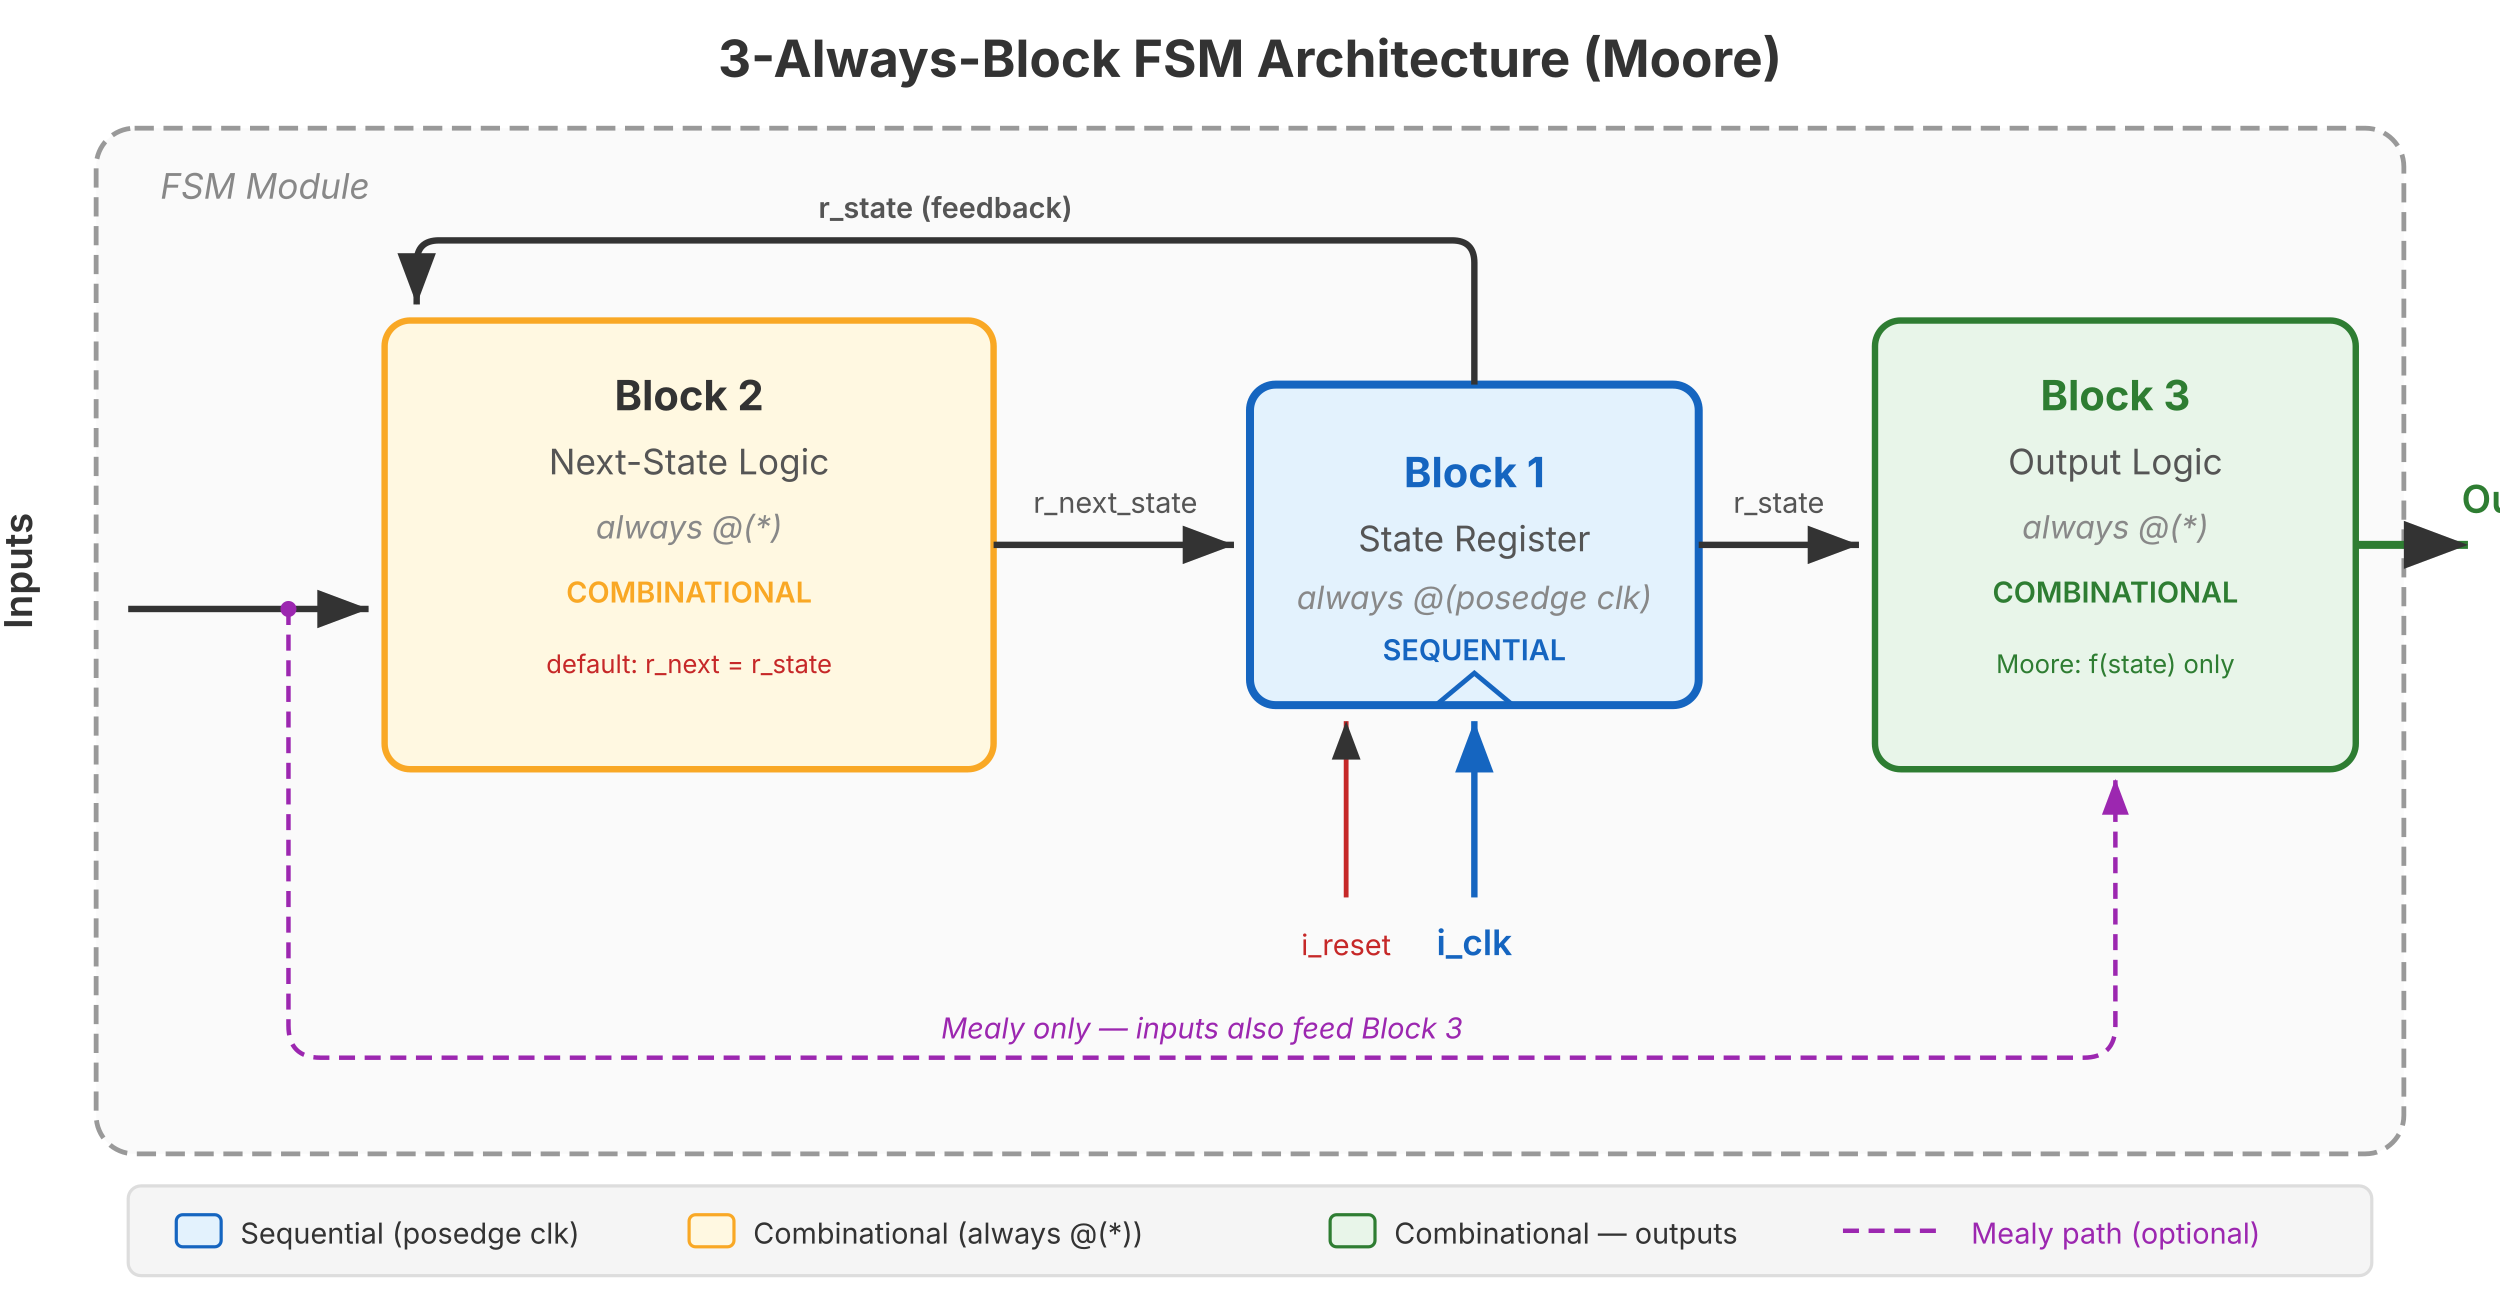
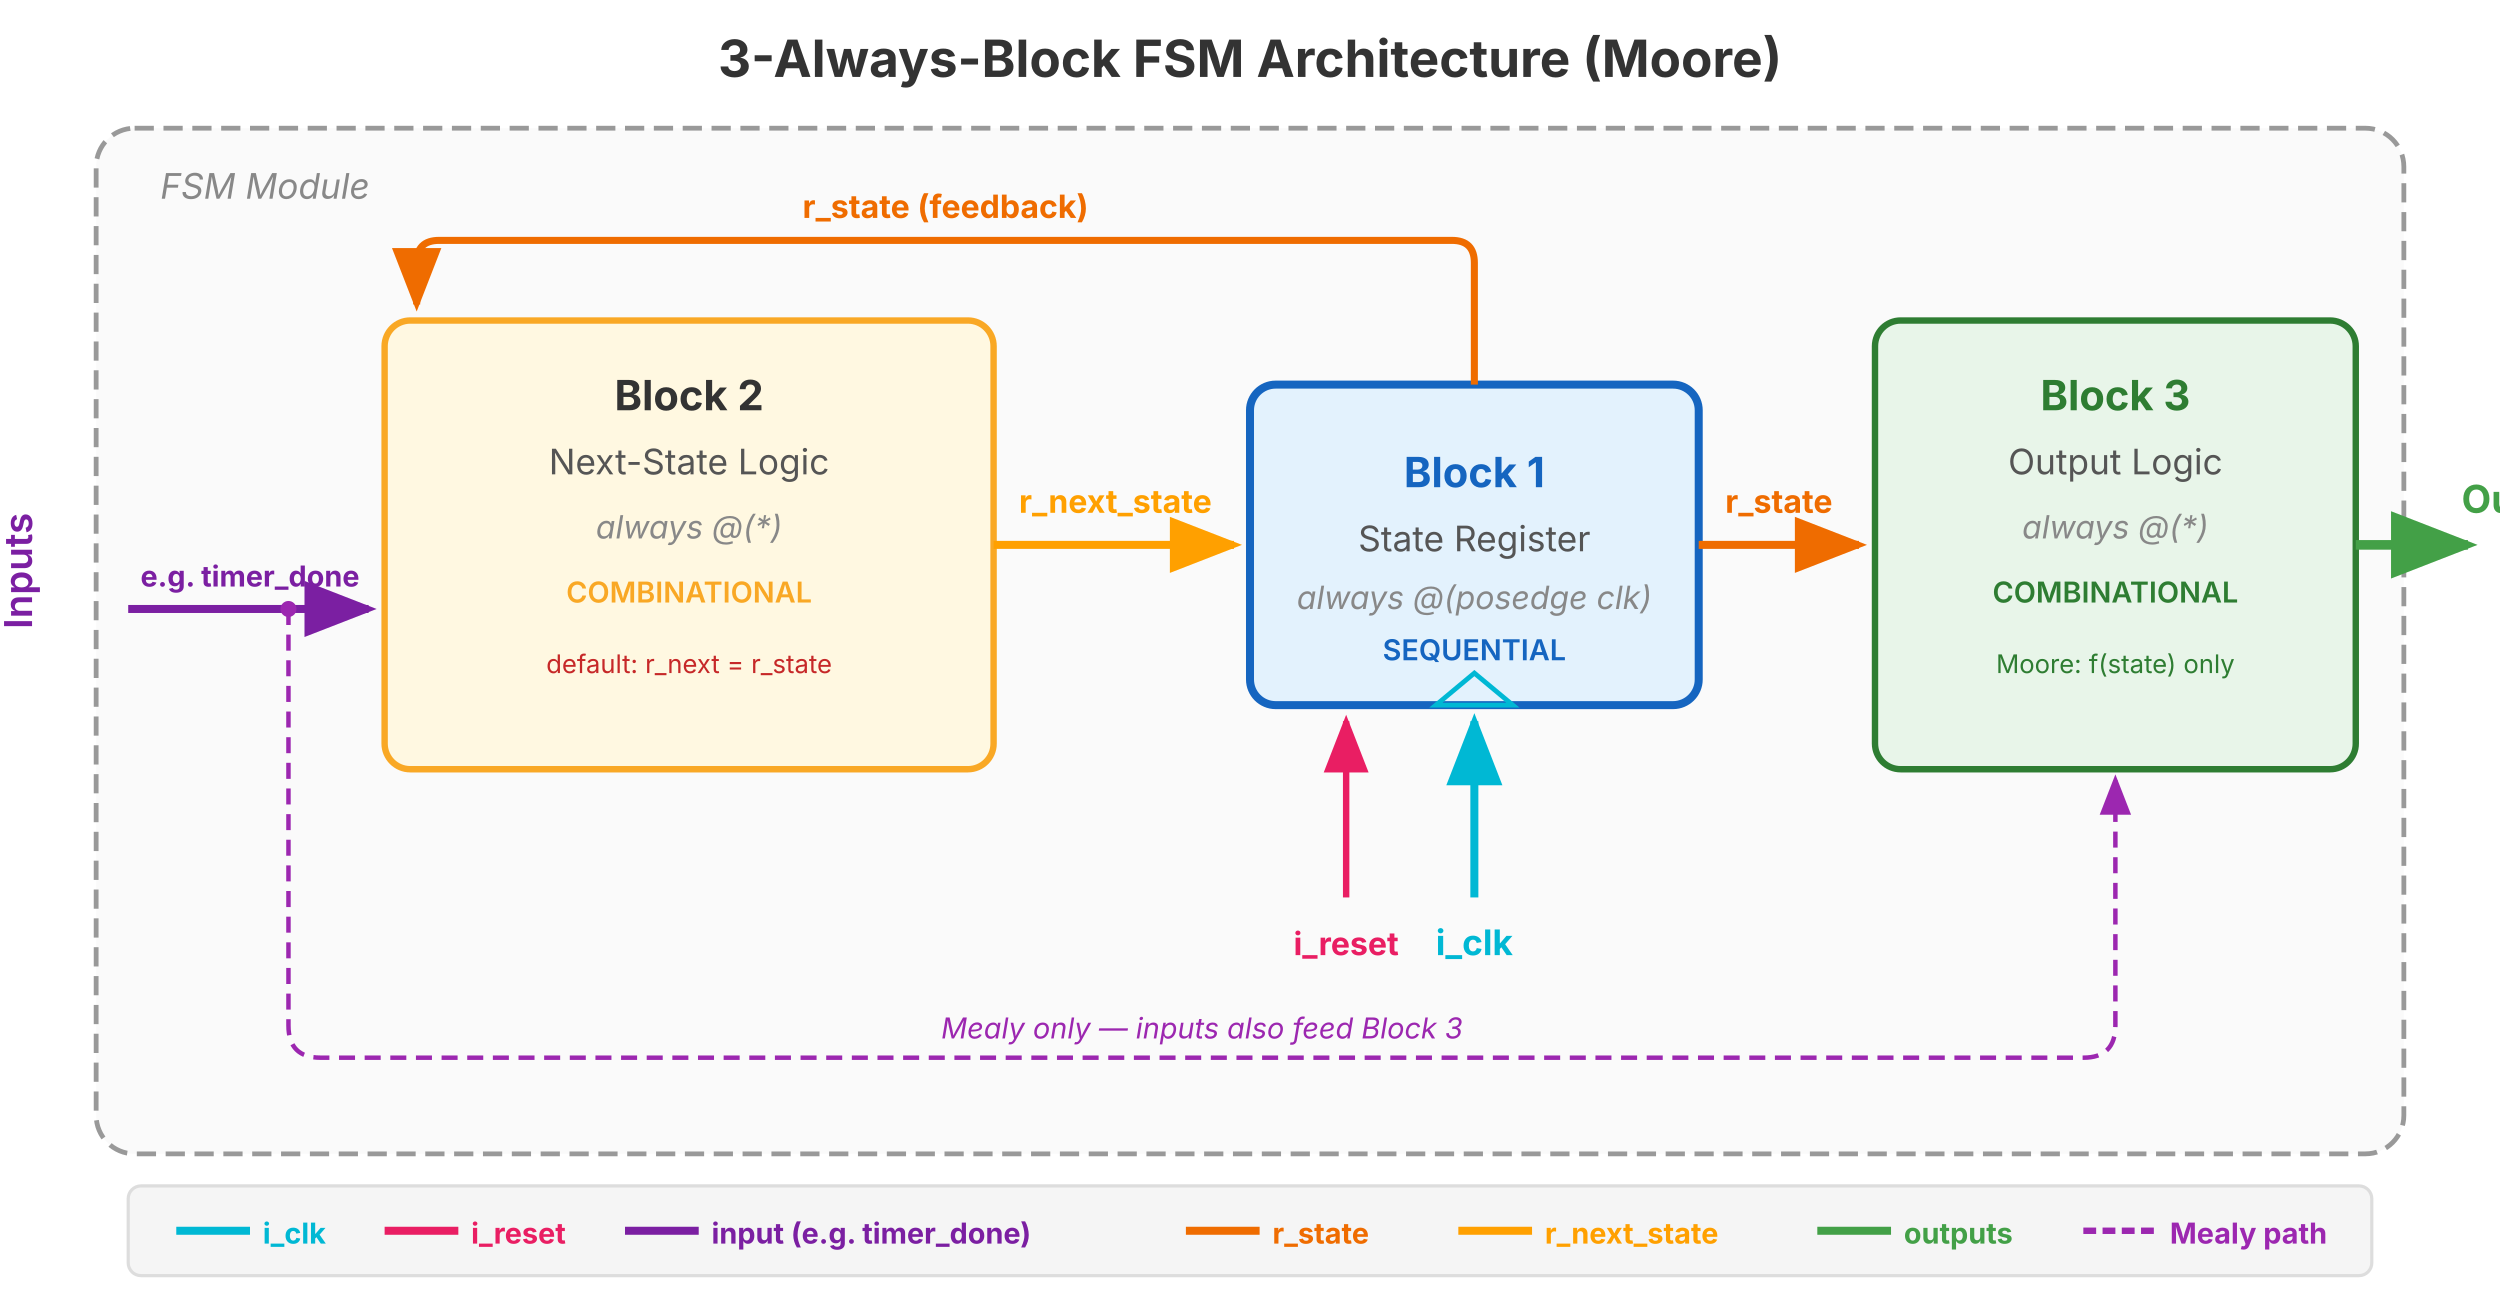
<svg xmlns="http://www.w3.org/2000/svg" viewBox="0 0 780 410" font-family="Inter, sans-serif">
  <defs>
-     <marker id="arr" markerWidth="8" markerHeight="6" refX="8" refY="3" orient="auto">
-       <path d="M0,0 L8,3 L0,6 Z" fill="#333" />
+     <marker id="arr" markerWidth="9" markerHeight="7" refX="8" refY="3.5" orient="auto">
+       <path d="M0,0 L9,3.5 L0,7 Z" fill="#333" />
    </marker>
-     <marker id="arr-b" markerWidth="8" markerHeight="6" refX="8" refY="3" orient="auto">
-       <path d="M0,0 L8,3 L0,6 Z" fill="#1565C0" />
+     <marker id="arr-clk" markerWidth="9" markerHeight="7" refX="8" refY="3.5" orient="auto">
+       <path d="M0,0 L9,3.5 L0,7 Z" fill="#00B8D4" />
    </marker>
-     <marker id="arr-m" markerWidth="8" markerHeight="6" refX="8" refY="3" orient="auto">
-       <path d="M0,0 L8,3 L0,6 Z" fill="#9C27B0" />
+     <marker id="arr-rst" markerWidth="9" markerHeight="7" refX="8" refY="3.5" orient="auto">
+       <path d="M0,0 L9,3.5 L0,7 Z" fill="#E91E63" />
+     </marker>
+     <marker id="arr-state" markerWidth="9" markerHeight="7" refX="8" refY="3.5" orient="auto">
+       <path d="M0,0 L9,3.5 L0,7 Z" fill="#EF6C00" />
+     </marker>
+     <marker id="arr-next" markerWidth="9" markerHeight="7" refX="8" refY="3.5" orient="auto">
+       <path d="M0,0 L9,3.5 L0,7 Z" fill="#FFA000" />
+     </marker>
+     <marker id="arr-in" markerWidth="9" markerHeight="7" refX="8" refY="3.5" orient="auto">
+       <path d="M0,0 L9,3.5 L0,7 Z" fill="#7B1FA2" />
+     </marker>
+     <marker id="arr-out" markerWidth="9" markerHeight="7" refX="8" refY="3.5" orient="auto">
+       <path d="M0,0 L9,3.5 L0,7 Z" fill="#43A047" />
+     </marker>
+     <marker id="arr-m" markerWidth="9" markerHeight="7" refX="8" refY="3.5" orient="auto">
+       <path d="M0,0 L9,3.5 L0,7 Z" fill="#9C27B0" />
    </marker>
  </defs>
  <text x="390" y="24" text-anchor="middle" font-size="16" font-weight="700" fill="#333">3-Always-Block FSM Architecture (Moore)</text>
  <rect x="30" y="40" width="720" height="320" rx="12" fill="#FAFAFA" stroke="#999" stroke-width="1.5" stroke-dasharray="6,3" />
  <text x="50" y="62" font-size="11" fill="#888" font-style="italic">FSM Module</text>
-   <text x="10" y="160" font-size="12" fill="#333" font-weight="600" text-anchor="end" transform="rotate(-90, 10, 160)">Inputs</text>
-   <line x1="40" y1="190" x2="115" y2="190" stroke="#333" stroke-width="2" marker-end="url(#arr)" />
+   <text x="10" y="160" font-size="12" fill="#7B1FA2" font-weight="600" text-anchor="end" transform="rotate(-90, 10, 160)">Inputs</text>
+   <line x1="40" y1="190" x2="115" y2="190" stroke="#7B1FA2" stroke-width="2.5" marker-end="url(#arr-in)" />
+   <text x="78" y="183" text-anchor="middle" font-size="9" fill="#7B1FA2" font-weight="700">e.g. timer_done</text>
  <rect x="120" y="100" width="190" height="140" rx="8" fill="#FFF8E1" stroke="#F9A825" stroke-width="2" />
  <text x="215" y="128" text-anchor="middle" font-size="13" font-weight="700" fill="#333">Block 2</text>
  <text x="215" y="148" text-anchor="middle" font-size="11" fill="#555">Next-State Logic</text>
  <text x="215" y="168" text-anchor="middle" font-size="10" fill="#888" font-style="italic">always @(*)</text>
  <text x="215" y="188" text-anchor="middle" font-size="9" fill="#F9A825" font-weight="600">COMBINATIONAL</text>
  <text x="215" y="210" text-anchor="middle" font-size="8" fill="#C62828">default: r_next = r_state</text>
-   <line x1="310" y1="170" x2="385" y2="170" stroke="#333" stroke-width="2" marker-end="url(#arr)" />
-   <text x="348" y="160" text-anchor="middle" font-size="9" fill="#555">r_next_state</text>
+   <line x1="310" y1="170" x2="385" y2="170" stroke="#FFA000" stroke-width="2.5" marker-end="url(#arr-next)" />
+   <text x="348" y="160" text-anchor="middle" font-size="10" fill="#FFA000" font-weight="700">r_next_state</text>
  <rect x="390" y="120" width="140" height="100" rx="8" fill="#E3F2FD" stroke="#1565C0" stroke-width="2.5" />
  <text x="460" y="152" text-anchor="middle" font-size="13" font-weight="700" fill="#1565C0">Block 1</text>
  <text x="460" y="172" text-anchor="middle" font-size="11" fill="#555">State Register</text>
  <text x="460" y="190" text-anchor="middle" font-size="10" fill="#888" font-style="italic">always @(posedge clk)</text>
  <text x="460" y="206" text-anchor="middle" font-size="9" fill="#1565C0" font-weight="600">SEQUENTIAL</text>
-   <line x1="460" y1="280" x2="460" y2="225" stroke="#1565C0" stroke-width="2" marker-end="url(#arr-b)" />
-   <polygon points="448,220 460,210 472,220" fill="none" stroke="#1565C0" stroke-width="1.5" />
-   <text x="460" y="298" text-anchor="middle" font-size="11" fill="#1565C0" font-weight="600">i_clk</text>
-   <line x1="420" y1="280" x2="420" y2="225" stroke="#C62828" stroke-width="1.5" marker-end="url(#arr)" />
-   <text x="420" y="298" text-anchor="middle" font-size="9" fill="#C62828">i_reset</text>
-   <path d="M 460,120 L 460,82 Q 460,75 453,75 L 137,75 Q 130,75 130,82 L 130,95" fill="none" stroke="#333" stroke-width="2" marker-end="url(#arr)" />
-   <text x="295" y="68" text-anchor="middle" font-size="9" fill="#555" font-weight="600">r_state (feedback)</text>
-   <line x1="530" y1="170" x2="580" y2="170" stroke="#333" stroke-width="2" marker-end="url(#arr)" />
-   <text x="555" y="160" text-anchor="middle" font-size="9" fill="#555">r_state</text>
+   <line x1="460" y1="280" x2="460" y2="225" stroke="#00B8D4" stroke-width="2.5" marker-end="url(#arr-clk)" />
+   <polygon points="448,220 460,210 472,220" fill="none" stroke="#00B8D4" stroke-width="1.5" />
+   <text x="460" y="298" text-anchor="middle" font-size="11" fill="#00B8D4" font-weight="700">i_clk</text>
+   <line x1="420" y1="280" x2="420" y2="225" stroke="#E91E63" stroke-width="2" marker-end="url(#arr-rst)" />
+   <text x="420" y="298" text-anchor="middle" font-size="10" fill="#E91E63" font-weight="700">i_reset</text>
+   <path d="M 460,120 L 460,82 Q 460,75 453,75 L 137,75 Q 130,75 130,82 L 130,95" fill="none" stroke="#EF6C00" stroke-width="2.2" marker-end="url(#arr-state)" />
+   <text x="295" y="68" text-anchor="middle" font-size="10" fill="#EF6C00" font-weight="700">r_state (feedback)</text>
+   <line x1="530" y1="170" x2="580" y2="170" stroke="#EF6C00" stroke-width="2.5" marker-end="url(#arr-state)" />
+   <text x="555" y="160" text-anchor="middle" font-size="10" fill="#EF6C00" font-weight="700">r_state</text>
  <rect x="585" y="100" width="150" height="140" rx="8" fill="#E8F5E9" stroke="#2E7D32" stroke-width="2" />
  <text x="660" y="128" text-anchor="middle" font-size="13" font-weight="700" fill="#2E7D32">Block 3</text>
  <text x="660" y="148" text-anchor="middle" font-size="11" fill="#555">Output Logic</text>
  <text x="660" y="168" text-anchor="middle" font-size="10" fill="#888" font-style="italic">always @(*)</text>
  <text x="660" y="188" text-anchor="middle" font-size="9" fill="#2E7D32" font-weight="600">COMBINATIONAL</text>
  <text x="660" y="210" text-anchor="middle" font-size="8" fill="#2E7D32">Moore: f(state) only</text>
-   <line x1="735" y1="170" x2="770" y2="170" stroke="#2E7D32" stroke-width="2.5" marker-end="url(#arr)" />
-   <text x="768" y="160" font-size="12" fill="#2E7D32" font-weight="600">Outputs</text>
+   <line x1="735" y1="170" x2="770" y2="170" stroke="#43A047" stroke-width="3" marker-end="url(#arr-out)" />
+   <text x="768" y="160" font-size="12" fill="#43A047" font-weight="700">Outputs</text>
  <circle cx="90" cy="190" r="2.5" fill="#9C27B0" />
  <path d="M 90,190 L 90,320 Q 90,330 100,330 L 650,330 Q 660,330 660,320 L 660,243" fill="none" stroke="#9C27B0" stroke-width="1.4" stroke-dasharray="5,3" marker-end="url(#arr-m)" />
  <text x="375" y="324" text-anchor="middle" font-size="9" fill="#9C27B0" font-style="italic">Mealy only — inputs also feed Block 3</text>
  <rect x="40" y="370" width="700" height="28" rx="4" fill="#F5F5F5" stroke="#DDD" stroke-width="1" />
-   <rect x="55" y="379" width="14" height="10" rx="2" fill="#E3F2FD" stroke="#1565C0" stroke-width="1" />
-   <text x="75" y="388" font-size="9" fill="#333">Sequential (posedge clk)</text>
-   <rect x="215" y="379" width="14" height="10" rx="2" fill="#FFF8E1" stroke="#F9A825" stroke-width="1" />
-   <text x="235" y="388" font-size="9" fill="#333">Combinational (always @(*))</text>
-   <rect x="415" y="379" width="14" height="10" rx="2" fill="#E8F5E9" stroke="#2E7D32" stroke-width="1" />
-   <text x="435" y="388" font-size="9" fill="#333">Combinational — outputs</text>
-   <line x1="575" y1="384" x2="605" y2="384" stroke="#9C27B0" stroke-width="1.4" stroke-dasharray="5,3" />
-   <text x="615" y="388" font-size="9" fill="#9C27B0">Mealy path (optional)</text>
+   <g font-size="9" font-family="Inter, sans-serif">
+     <line x1="55" y1="384" x2="78" y2="384" stroke="#00B8D4" stroke-width="2.5" />
+     <text x="82" y="388" fill="#00B8D4" font-weight="700">i_clk</text>
+     <line x1="120" y1="384" x2="143" y2="384" stroke="#E91E63" stroke-width="2.5" />
+     <text x="147" y="388" fill="#E91E63" font-weight="700">i_reset</text>
+     <line x1="195" y1="384" x2="218" y2="384" stroke="#7B1FA2" stroke-width="2.5" />
+     <text x="222" y="388" fill="#7B1FA2" font-weight="700">input (e.g. timer_done)</text>
+     <line x1="370" y1="384" x2="393" y2="384" stroke="#EF6C00" stroke-width="2.5" />
+     <text x="397" y="388" fill="#EF6C00" font-weight="700">r_state</text>
+     <line x1="455" y1="384" x2="478" y2="384" stroke="#FFA000" stroke-width="2.5" />
+     <text x="482" y="388" fill="#FFA000" font-weight="700">r_next_state</text>
+     <line x1="567" y1="384" x2="590" y2="384" stroke="#43A047" stroke-width="2.5" />
+     <text x="594" y="388" fill="#43A047" font-weight="700">outputs</text>
+     <line x1="650" y1="384" x2="673" y2="384" stroke="#9C27B0" stroke-width="2" stroke-dasharray="4,2" />
+     <text x="677" y="388" fill="#9C27B0" font-weight="700">Mealy path</text>
+   </g>
</svg>
